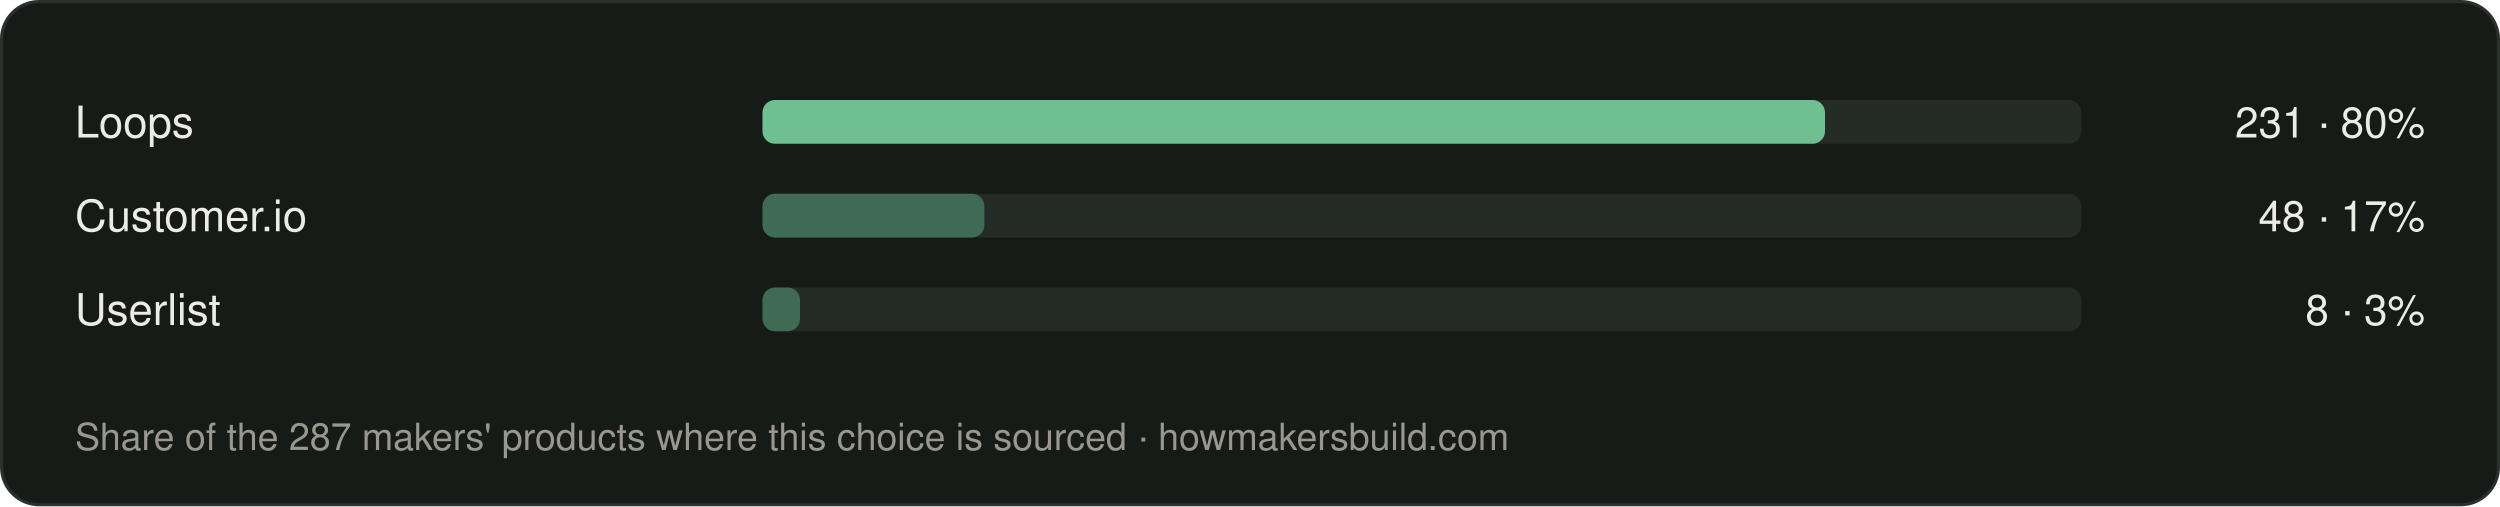
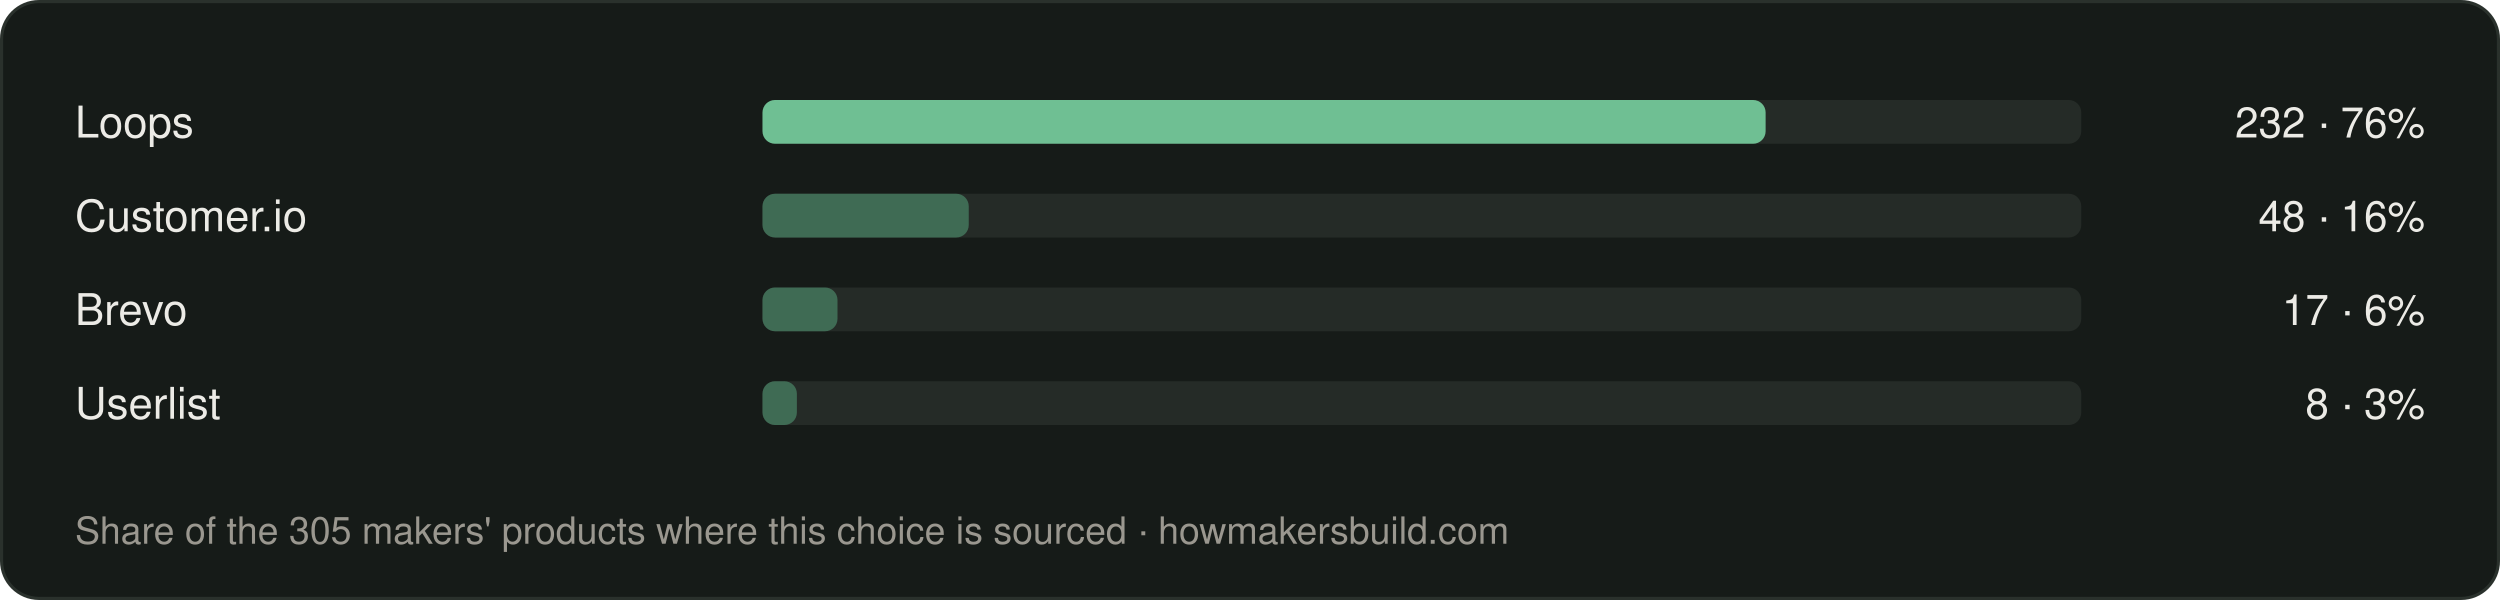
- <svg xmlns="http://www.w3.org/2000/svg" width="800" height="162" viewBox="0 0 800 162" font-family="-apple-system, BlinkMacSystemFont, 'Segoe UI', Helvetica, Arial, sans-serif">
-   <rect x="0.5" y="0.5" width="799" height="161" rx="12" fill="#161b18" stroke="#2a312c" />
+ <svg xmlns="http://www.w3.org/2000/svg" width="800" height="192" viewBox="0 0 800 192" font-family="-apple-system, BlinkMacSystemFont, 'Segoe UI', Helvetica, Arial, sans-serif">
+   <rect x="0.5" y="0.5" width="799" height="191" rx="12" fill="#161b18" stroke="#2a312c" />
  <text x="24" y="44" font-size="14" fill="#ecebe6">Loops</text>
  <rect x="244" y="32" width="422" height="14" rx="4" fill="#252b27" />
-   <rect x="244" y="32" width="340" height="14" rx="4" fill="#6fbf93" />
-   <text x="776" y="44" font-size="13.5" text-anchor="end" fill="#ecebe6">231 · 80%</text>
+   <rect x="244" y="32" width="321" height="14" rx="4" fill="#6fbf93" />
+   <text x="776" y="44" font-size="13.5" text-anchor="end" fill="#ecebe6">232 · 76%</text>
  <text x="24" y="74" font-size="14" fill="#ecebe6">Customer.io</text>
  <rect x="244" y="62" width="422" height="14" rx="4" fill="#252b27" />
-   <rect x="244" y="62" width="71" height="14" rx="4" fill="#3f6b54" />
-   <text x="776" y="74" font-size="13.5" text-anchor="end" fill="#ecebe6">48 · 17%</text>
-   <text x="24" y="104" font-size="14" fill="#ecebe6">Userlist</text>
+   <rect x="244" y="62" width="66" height="14" rx="4" fill="#3f6b54" />
+   <text x="776" y="74" font-size="13.5" text-anchor="end" fill="#ecebe6">48 · 16%</text>
+   <text x="24" y="104" font-size="14" fill="#ecebe6">Brevo</text>
  <rect x="244" y="92" width="422" height="14" rx="4" fill="#252b27" />
-   <rect x="244" y="92" width="12" height="14" rx="4" fill="#3f6b54" />
-   <text x="776" y="104" font-size="13.5" text-anchor="end" fill="#ecebe6">8 · 3%</text>
-   <text x="24" y="144" font-size="12" fill="#9a978f">Share of the 287 makers' products where this choice is sourced · howmakersbuild.com</text>
+   <rect x="244" y="92" width="24" height="14" rx="4" fill="#3f6b54" />
+   <text x="776" y="104" font-size="13.5" text-anchor="end" fill="#ecebe6">17 · 6%</text>
+   <text x="24" y="134" font-size="14" fill="#ecebe6">Userlist</text>
+   <rect x="244" y="122" width="422" height="14" rx="4" fill="#252b27" />
+   <rect x="244" y="122" width="11" height="14" rx="4" fill="#3f6b54" />
+   <text x="776" y="134" font-size="13.5" text-anchor="end" fill="#ecebe6">8 · 3%</text>
+   <text x="24" y="174" font-size="12" fill="#9a978f">Share of the 305 makers' products where this choice is sourced · howmakersbuild.com</text>
</svg>
